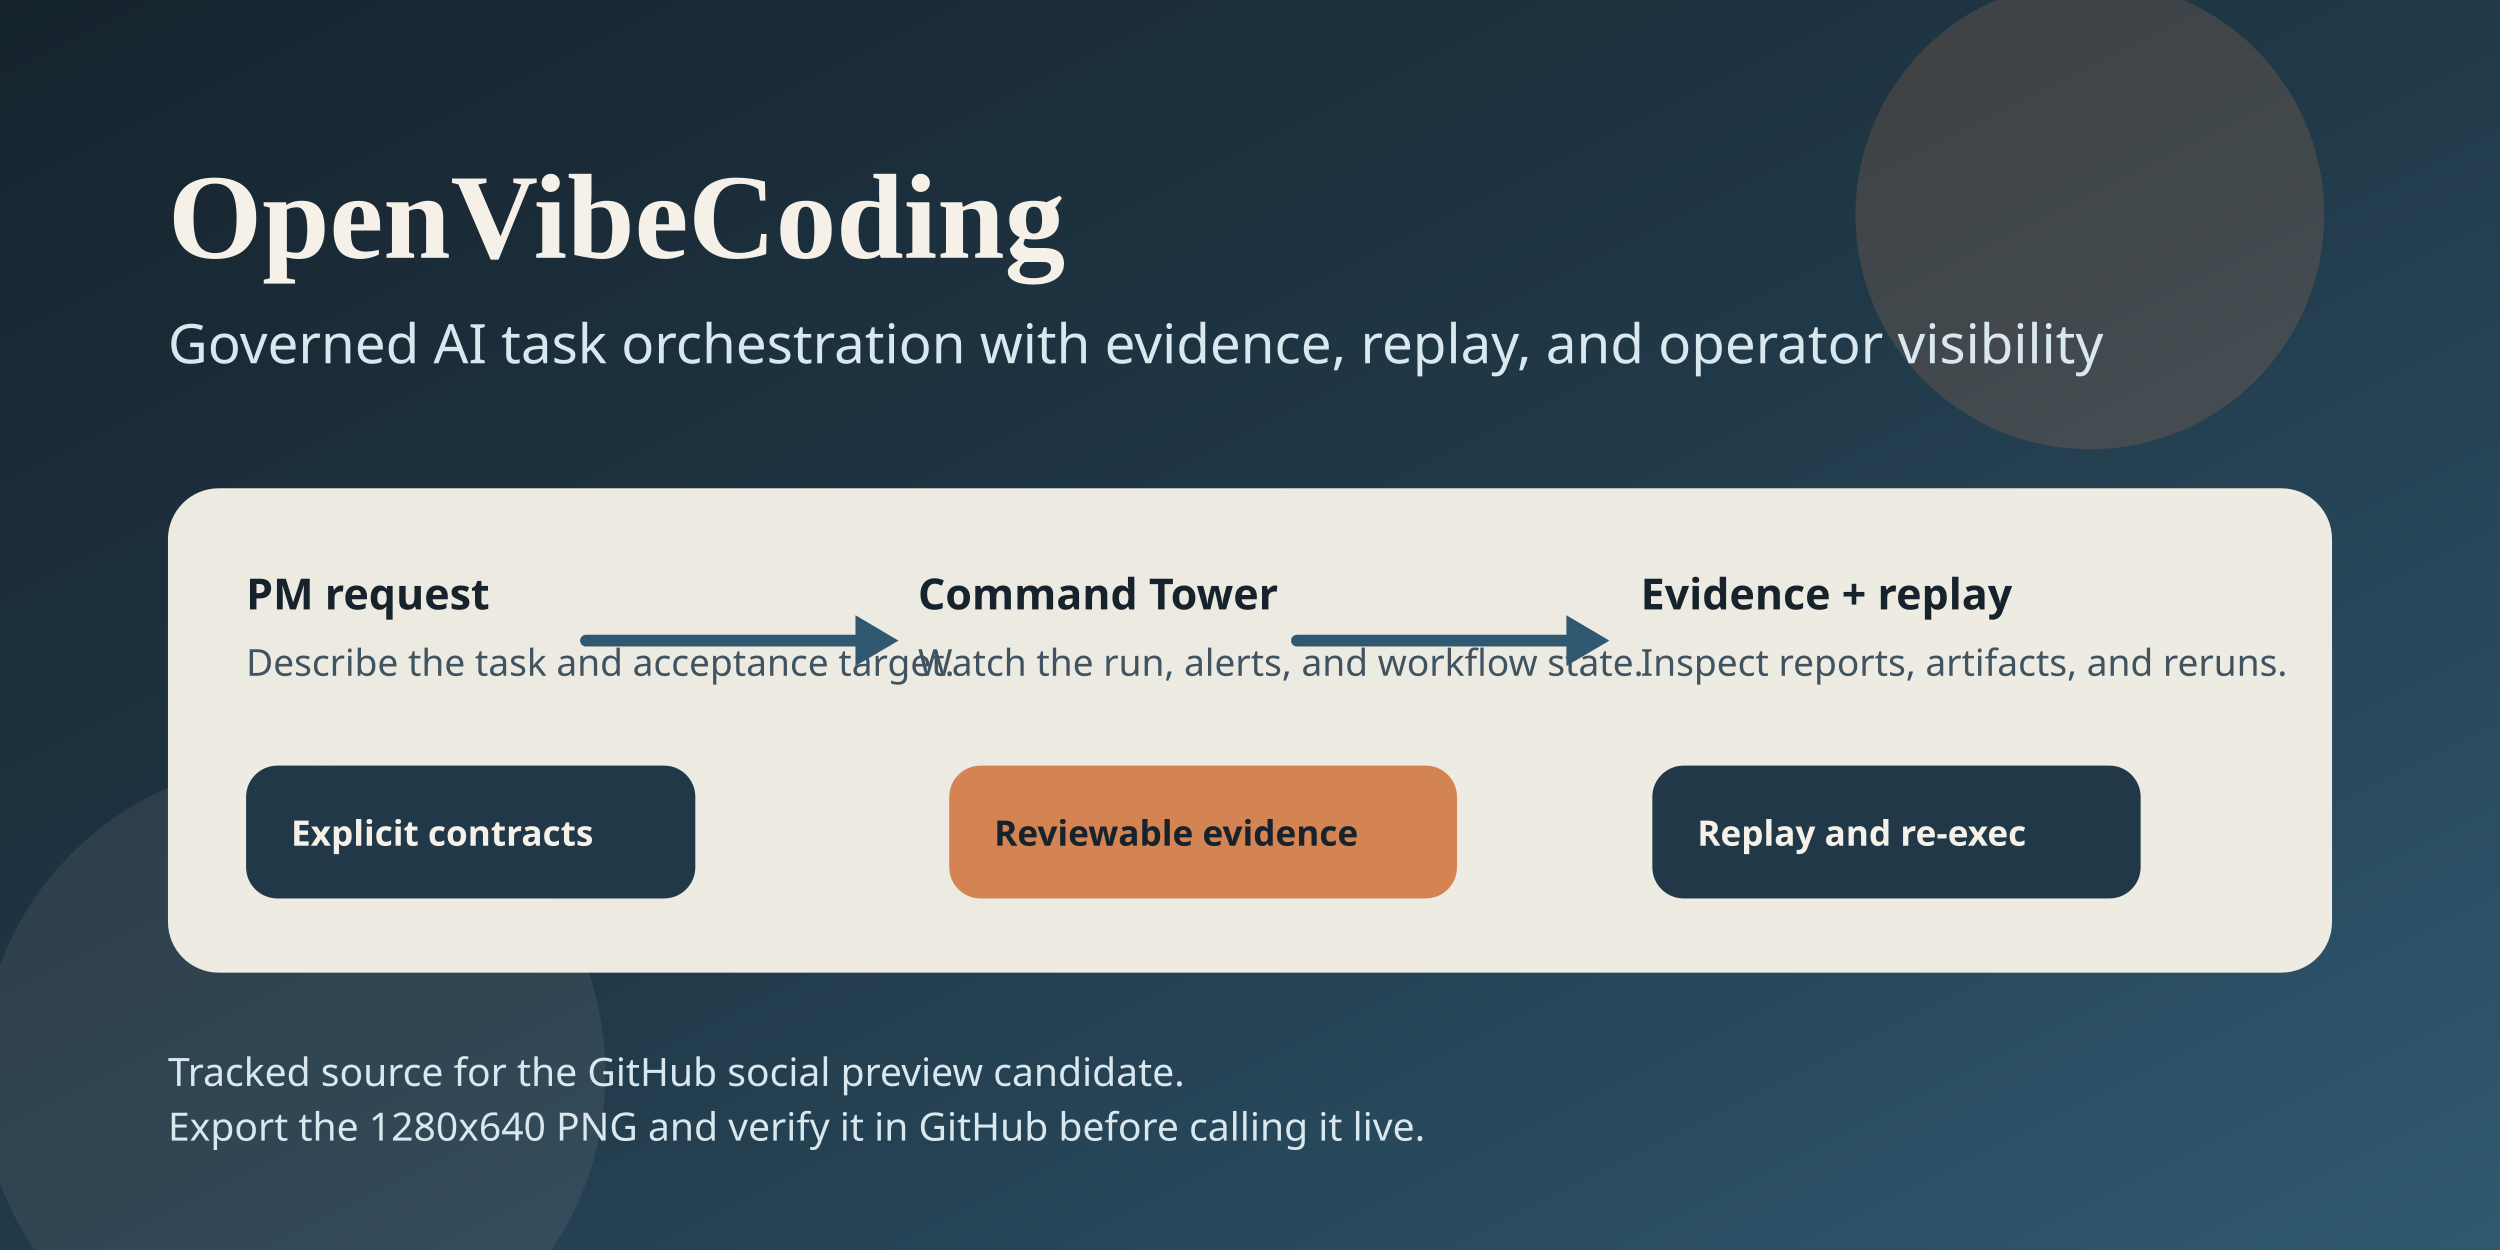
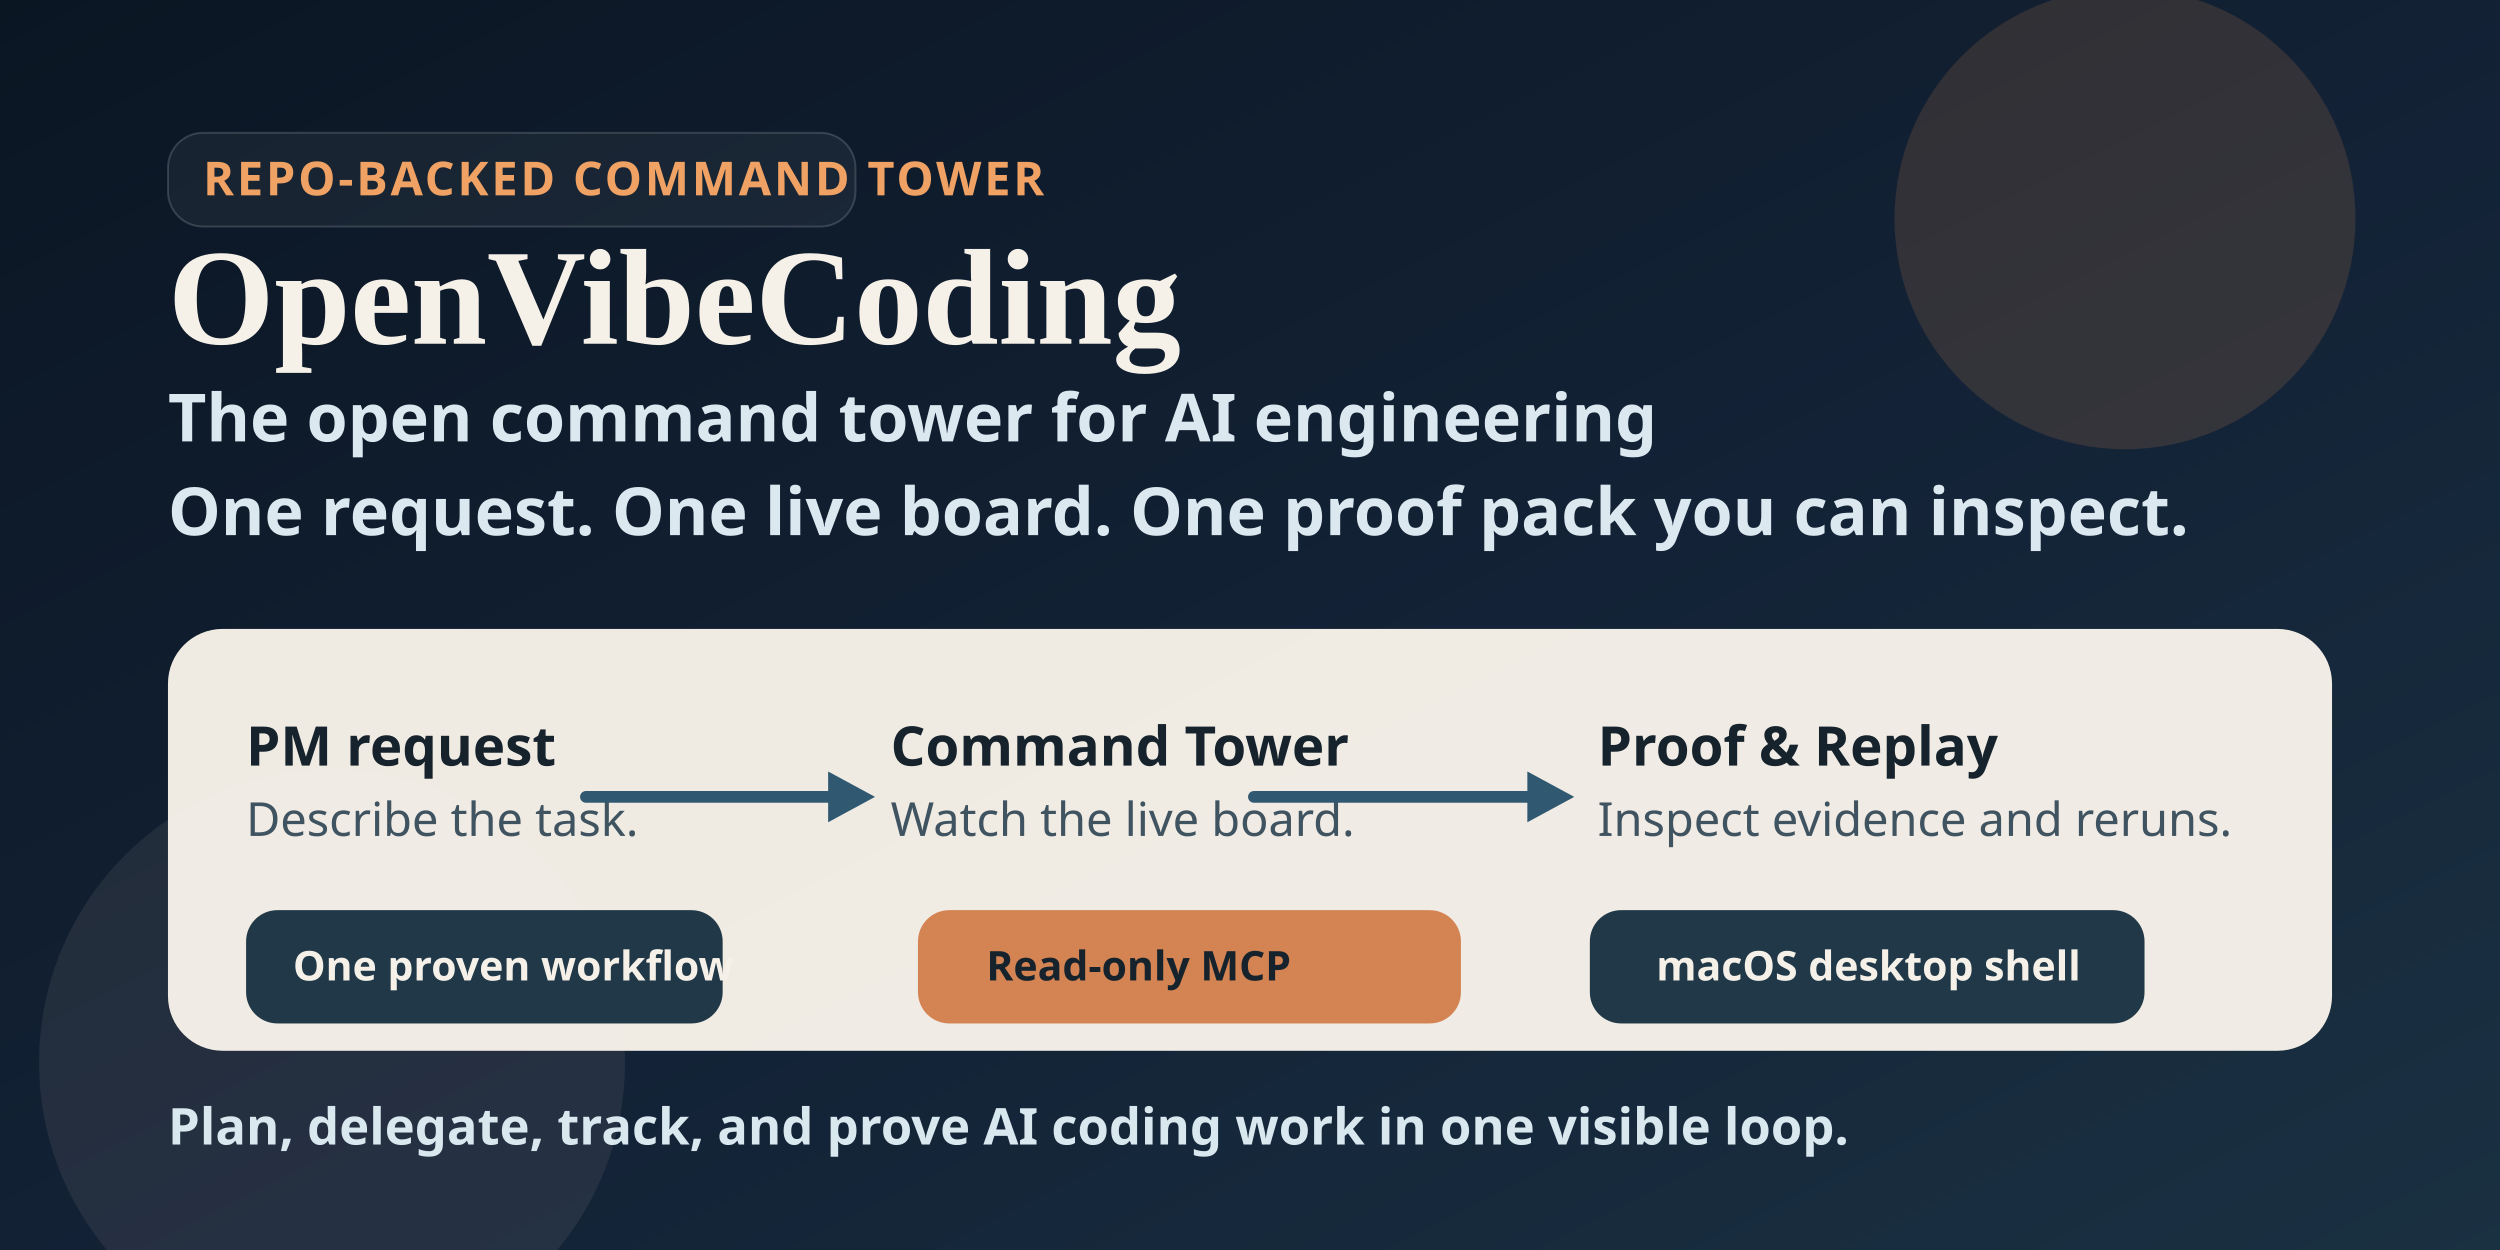
<svg xmlns="http://www.w3.org/2000/svg" width="1280" height="640" viewBox="0 0 1280 640" role="img" aria-labelledby="title desc">
  <defs>
    <linearGradient id="bg" x1="0%" y1="0%" x2="100%" y2="100%">
-       <stop offset="0%" stop-color="#16232d" />
-       <stop offset="48%" stop-color="#203847" />
-       <stop offset="100%" stop-color="#305971" />
+       <stop offset="0%" stop-color="#0b1623" />
+       <stop offset="55%" stop-color="#132236" />
+       <stop offset="100%" stop-color="#1a3142" />
    </linearGradient>
  </defs>
  <rect width="1280" height="640" fill="url(#bg)" />
-   <circle cx="1070" cy="110" r="120" fill="#d48452" opacity="0.18" />
-   <circle cx="150" cy="550" r="160" fill="#f2dcc7" opacity="0.08" />
-   <text x="86" y="132" fill="#f6f1e8" font-family="Georgia, 'Times New Roman', serif" font-size="62" font-weight="700">OpenVibeCoding</text>
-   <text x="86" y="186" fill="#d9e7ee" font-family="'Trebuchet MS', Verdana, sans-serif" font-size="28">
-     Governed AI task orchestration with evidence, replay, and operator visibility
+   <circle cx="1088" cy="112" r="118" fill="#e28a4e" opacity="0.16" />
+   <circle cx="170" cy="544" r="150" fill="#ecddcc" opacity="0.08" />
+   <rect x="86" y="68" rx="18" ry="18" width="352" height="48" fill="rgba(255,255,255,0.05)" stroke="rgba(255,255,255,0.16)" />
+   <text x="104" y="100" fill="#f0a264" font-family="'Trebuchet MS', Verdana, sans-serif" font-size="24" font-weight="700" letter-spacing="0.06em">REPO-BACKED COMMAND TOWER</text>
+   <text x="86" y="176" fill="#f6f1e8" font-family="Georgia, 'Times New Roman', serif" font-size="70" font-weight="700">OpenVibeCoding</text>
+   <text x="86" y="226" fill="#dce8ef" font-family="'Trebuchet MS', Verdana, sans-serif" font-size="34" font-weight="700">
+     The open command tower for AI engineering
  </text>
-   <rect x="86" y="250" rx="26" ry="26" width="1108" height="248" fill="#f6f1e8" opacity="0.96" />
-   <text x="126" y="312" fill="#16232d" font-family="'Trebuchet MS', Verdana, sans-serif" font-size="22" font-weight="700">PM request</text>
-   <text x="126" y="346" fill="#405360" font-family="'Trebuchet MS', Verdana, sans-serif" font-size="19">Describe the task and acceptance target.</text>
-   <text x="470" y="312" fill="#16232d" font-family="'Trebuchet MS', Verdana, sans-serif" font-size="22" font-weight="700">Command Tower</text>
-   <text x="470" y="346" fill="#405360" font-family="'Trebuchet MS', Verdana, sans-serif" font-size="19">Watch the run, alerts, and workflow state.</text>
-   <text x="840" y="312" fill="#16232d" font-family="'Trebuchet MS', Verdana, sans-serif" font-size="22" font-weight="700">Evidence + replay</text>
-   <text x="840" y="346" fill="#405360" font-family="'Trebuchet MS', Verdana, sans-serif" font-size="19">Inspect reports, artifacts, and reruns.</text>
+   <text x="86" y="274" fill="#dce8ef" font-family="'Trebuchet MS', Verdana, sans-serif" font-size="34" font-weight="700">
+     One request. One live board. One proof pack you can inspect.
+   </text>
+   <rect x="86" y="322" rx="28" ry="28" width="1108" height="216" fill="#f6f1e8" opacity="0.97" />
+   <text x="126" y="392" fill="#16232d" font-family="'Trebuchet MS', Verdana, sans-serif" font-size="28" font-weight="700">PM request</text>
+   <text x="126" y="428" fill="#405360" font-family="'Trebuchet MS', Verdana, sans-serif" font-size="24">Describe the task.</text>
+   <text x="456" y="392" fill="#16232d" font-family="'Trebuchet MS', Verdana, sans-serif" font-size="28" font-weight="700">Command Tower</text>
+   <text x="456" y="428" fill="#405360" font-family="'Trebuchet MS', Verdana, sans-serif" font-size="24">Watch the live board.</text>
+   <text x="818" y="392" fill="#16232d" font-family="'Trebuchet MS', Verdana, sans-serif" font-size="28" font-weight="700">Proof &amp; Replay</text>
+   <text x="818" y="428" fill="#405360" font-family="'Trebuchet MS', Verdana, sans-serif" font-size="24">Inspect evidence and reruns.</text>
  <g stroke="#305971" stroke-width="6" fill="none" stroke-linecap="round">
-     <path d="M300 328 C360 328, 390 328, 446 328" />
-     <path d="M664 328 C720 328, 752 328, 810 328" />
+     <path d="M300 408 C360 408, 390 408, 432 408" />
+     <path d="M642 408 C706 408, 742 408, 790 408" />
  </g>
  <g fill="#305971">
-     <polygon points="438,315 460,328 438,341" />
-     <polygon points="802,315 824,328 802,341" />
+     <polygon points="424,395 448,408 424,421" />
+     <polygon points="782,395 806,408 782,421" />
  </g>
-   <rect x="126" y="392" rx="16" ry="16" width="230" height="68" fill="#203847" />
-   <rect x="486" y="392" rx="16" ry="16" width="260" height="68" fill="#d48452" />
-   <rect x="846" y="392" rx="16" ry="16" width="250" height="68" fill="#203847" />
-   <text x="149" y="433" fill="#f6f1e8" font-family="'Trebuchet MS', Verdana, sans-serif" font-size="18" font-weight="700">Explicit contracts</text>
-   <text x="509" y="433" fill="#16232d" font-family="'Trebuchet MS', Verdana, sans-serif" font-size="18" font-weight="700">Reviewable evidence</text>
-   <text x="869" y="433" fill="#f6f1e8" font-family="'Trebuchet MS', Verdana, sans-serif" font-size="18" font-weight="700">Replay and re-exec</text>
-   <text x="86" y="556" fill="#d9e7ee" font-family="'Trebuchet MS', Verdana, sans-serif" font-size="20">
-     <tspan x="86" dy="0">Tracked source for the GitHub social preview candidate.</tspan>
-     <tspan x="86" dy="28">Export the 1280x640 PNG and verify it in GitHub before calling it live.</tspan>
+   <rect x="126" y="466" rx="16" ry="16" width="244" height="58" fill="#203847" />
+   <rect x="470" y="466" rx="16" ry="16" width="278" height="58" fill="#d48452" />
+   <rect x="814" y="466" rx="16" ry="16" width="284" height="58" fill="#203847" />
+   <text x="150" y="502" fill="#f6f1e8" font-family="'Trebuchet MS', Verdana, sans-serif" font-size="21" font-weight="700">One proven workflow</text>
+   <text x="505" y="502" fill="#16232d" font-family="'Trebuchet MS', Verdana, sans-serif" font-size="21" font-weight="700">Read-only MCP</text>
+   <text x="848" y="502" fill="#f6f1e8" font-family="'Trebuchet MS', Verdana, sans-serif" font-size="21" font-weight="700">macOS desktop shell</text>
+   <text x="86" y="586" fill="#d9e7ee" font-family="'Trebuchet MS', Verdana, sans-serif" font-size="26" font-weight="700">
+     <tspan x="86" dy="0">Plan, delegate, track, and prove AI coding work in one visible loop.</tspan>
  </text>
</svg>
